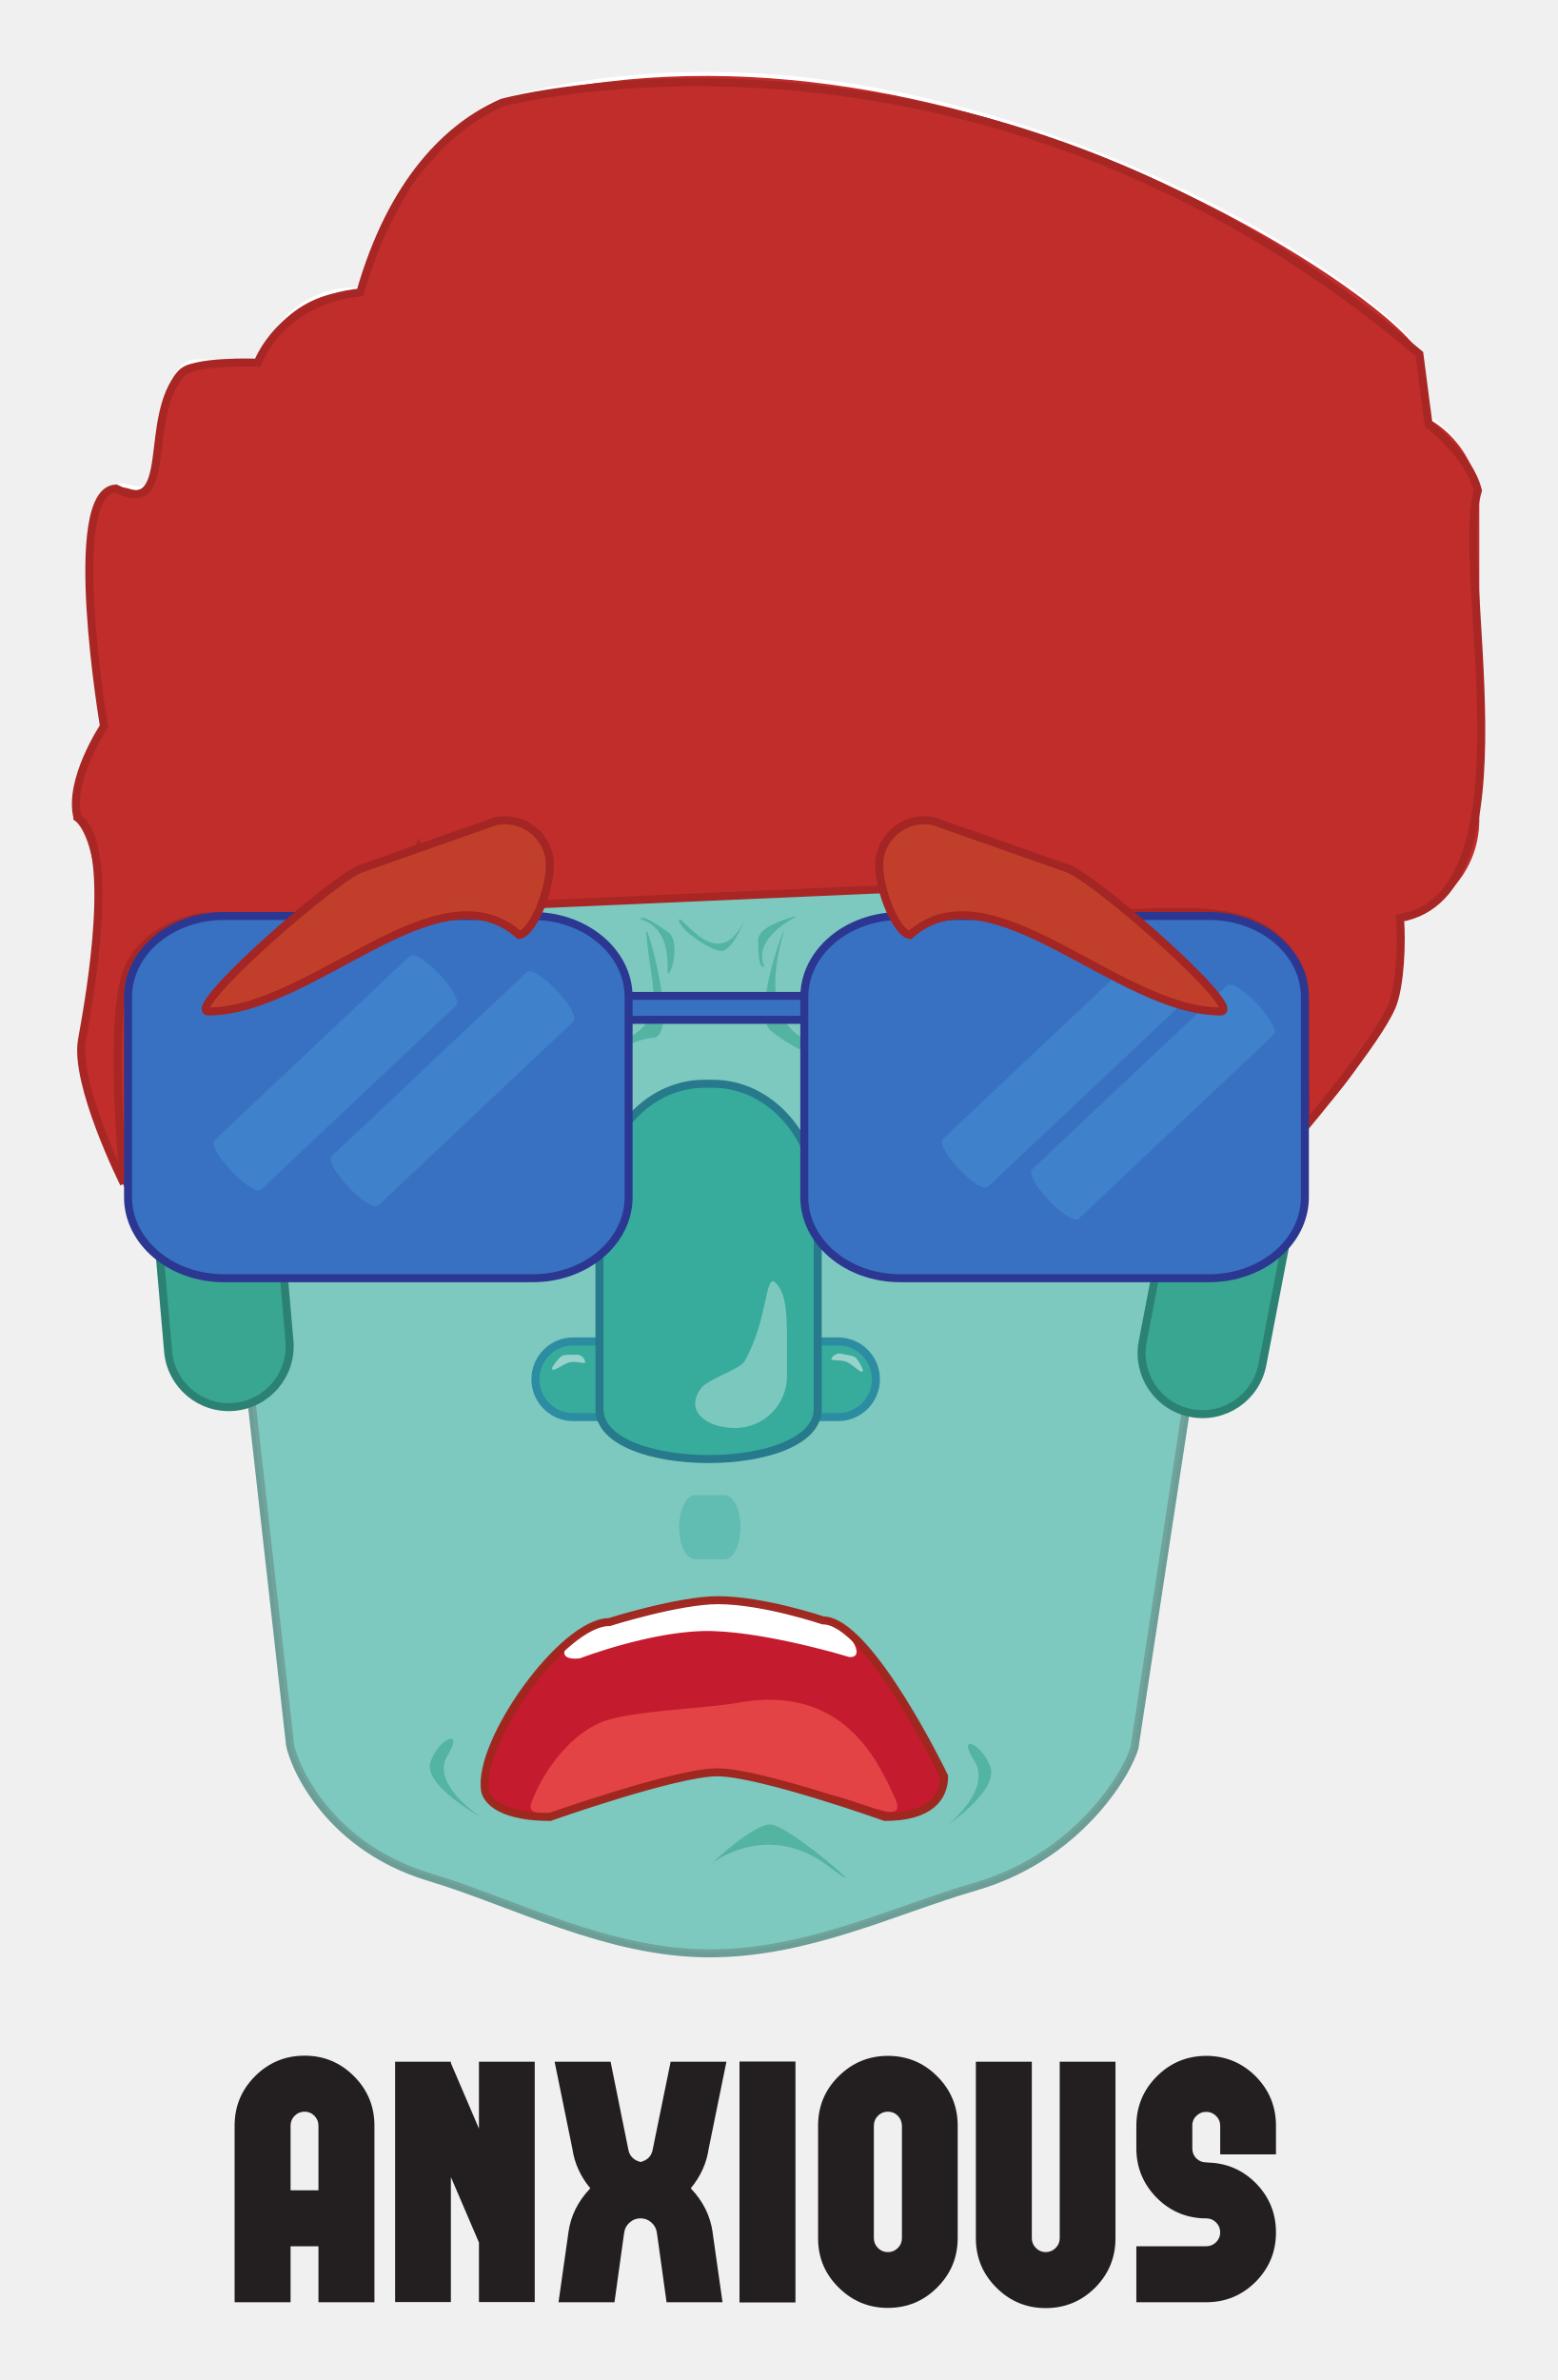
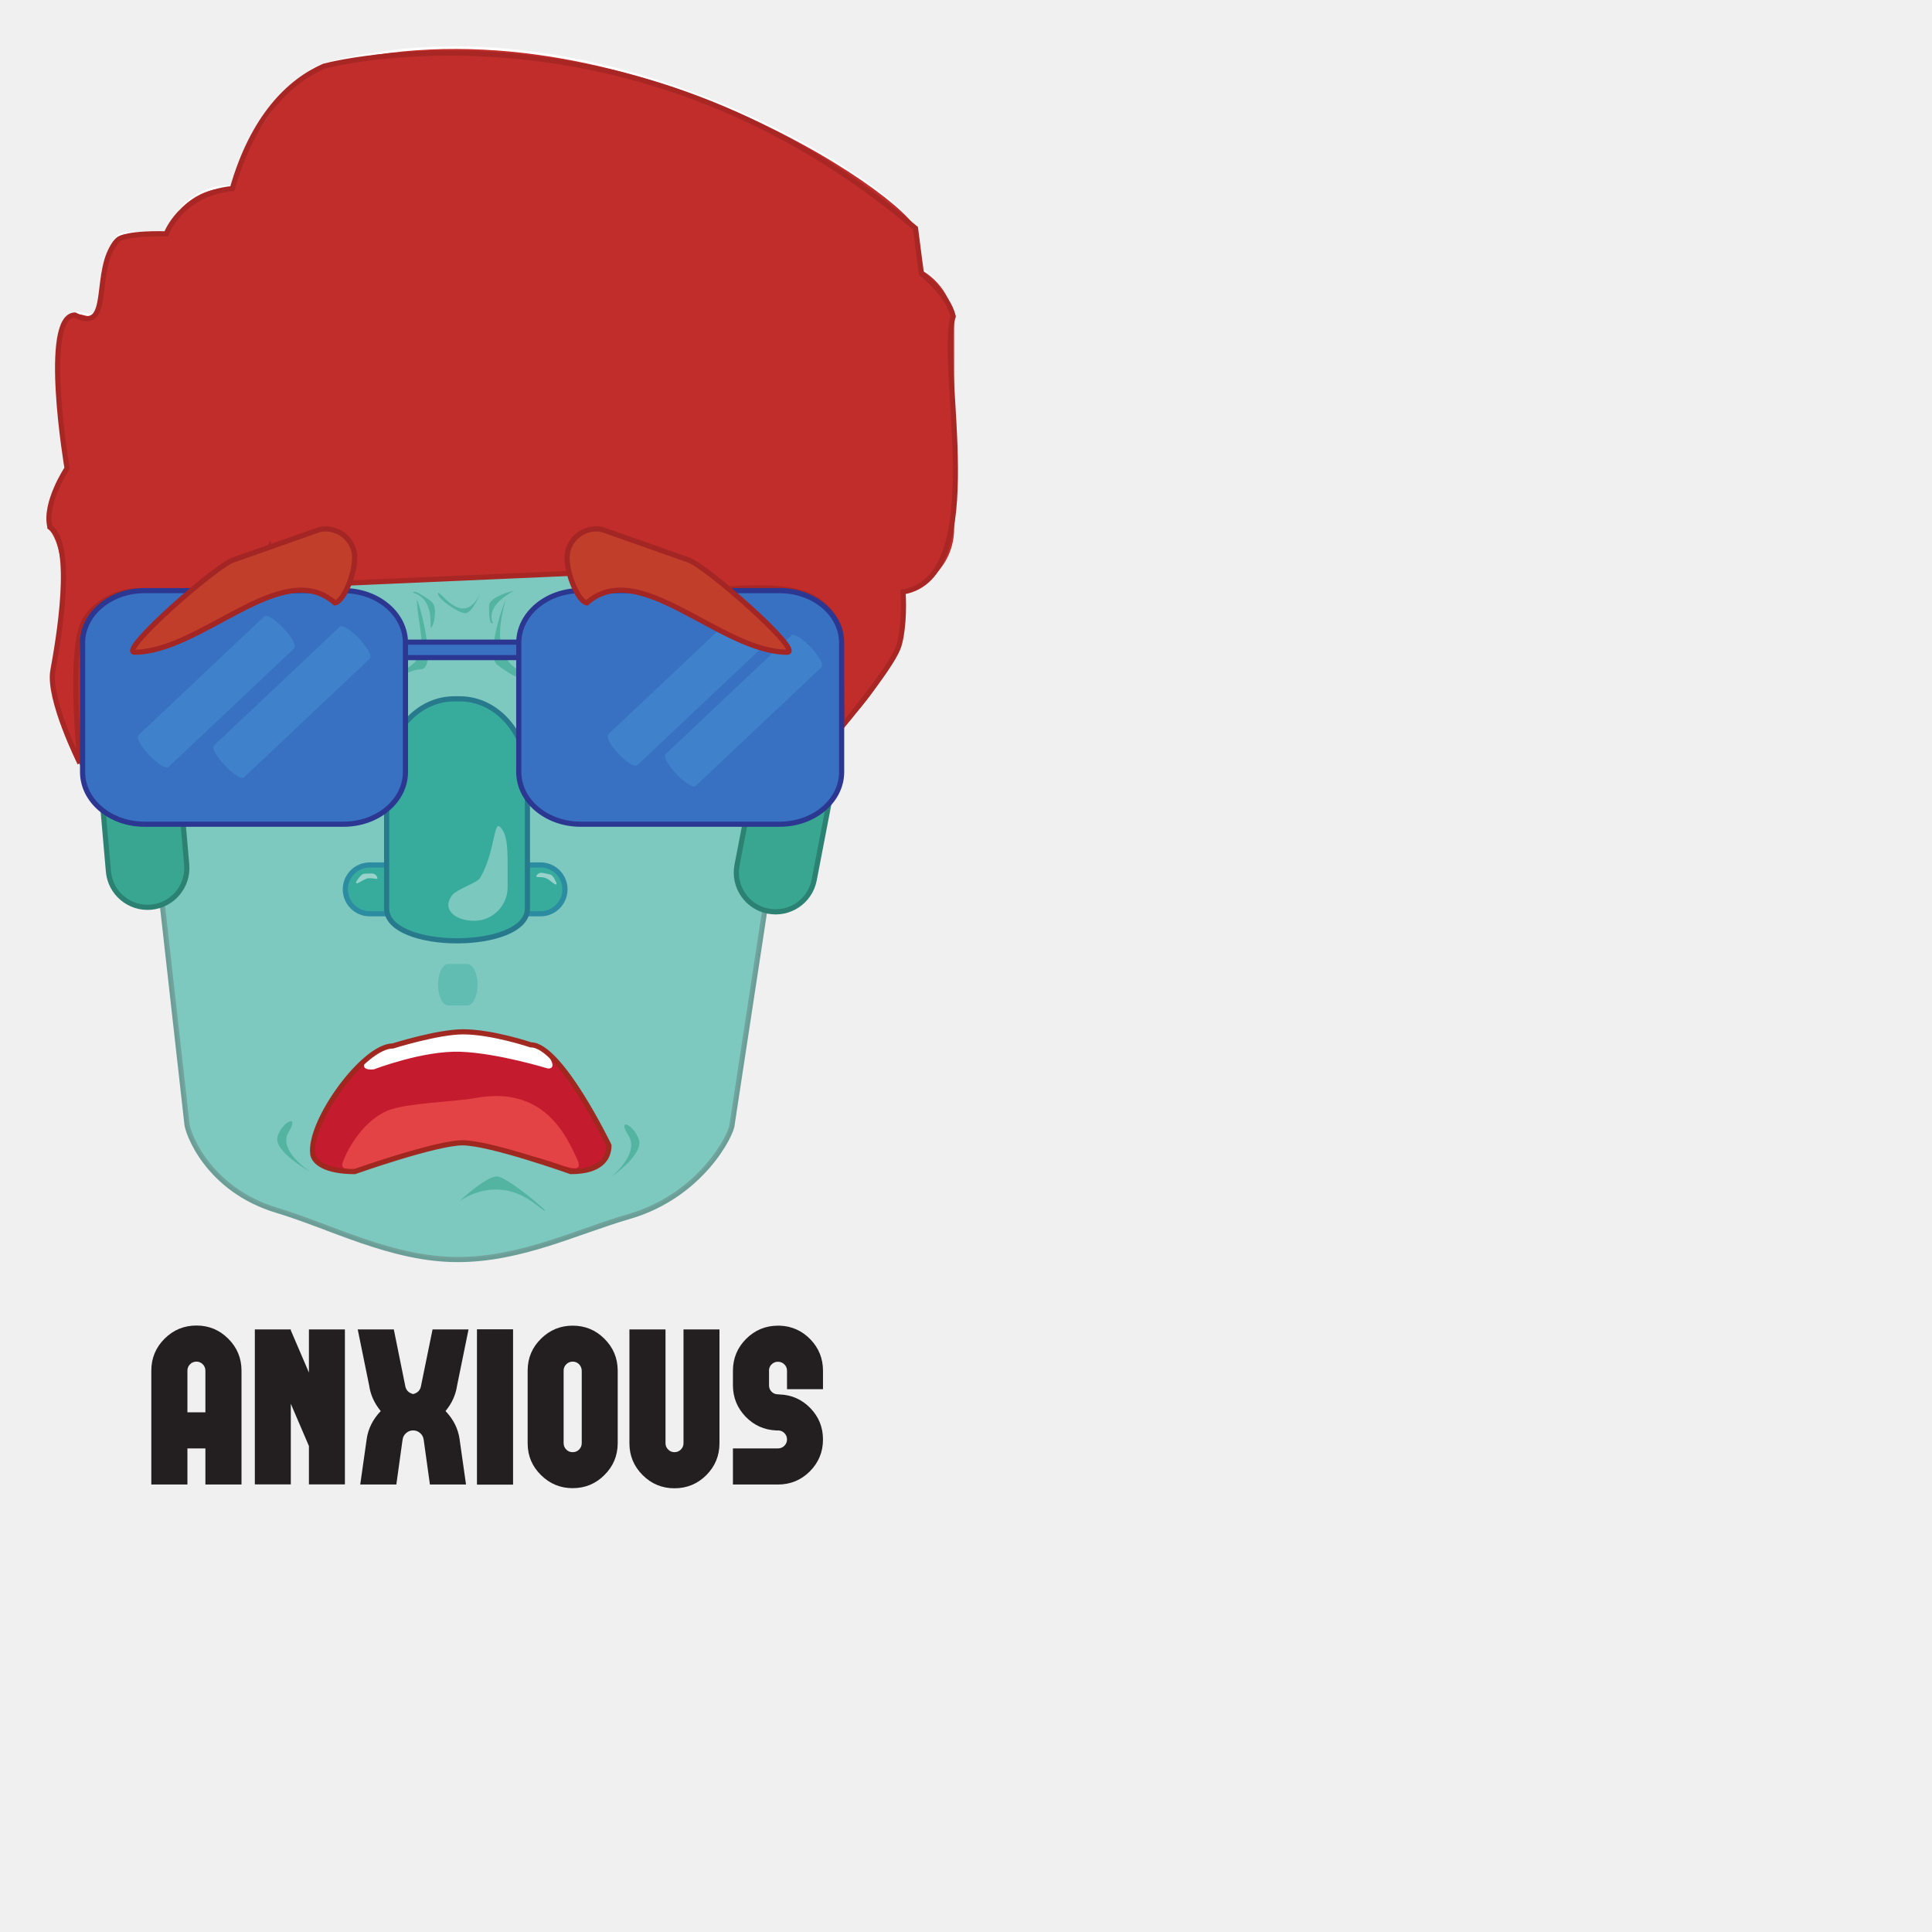
- <svg xmlns="http://www.w3.org/2000/svg" id="svg5000" width="259.921" height="397.167" viewBox="0 0 259.921 397.167">
+ <svg xmlns="http://www.w3.org/2000/svg" id="svg5000" viewBox="0 0 500 500">
  <defs id="defs5004">
    <clipPath id="clipPath5016">
      <path d="M 0,297.875 H 194.941 V 0 H 0 Z" id="path5014" />
    </clipPath>
    <clipPath id="clipPath5054">
      <path d="M 25.324,235.065 H 156.324 V 52.898 H 25.324 Z" id="path5052" />
    </clipPath>
    <clipPath id="clipPath5078">
      <path d="M 89.098,69.529 H 105.845 V 62.834 H 89.098 Z" id="path5076" />
    </clipPath>
    <clipPath id="clipPath5094">
      <path d="m 118.657,79.613 h 5.444 v -10.148 h -5.444 z" id="path5092" />
    </clipPath>
    <clipPath id="clipPath5162">
      <path d="m 53.812,80.253 h 6.422 v -9.829 h -6.422 z" id="path5160" />
    </clipPath>
    <clipPath id="clipPath5194">
      <path d="m 85.029,110.744 h 7.667 v -8.021 h -7.667 z" id="path5192" />
    </clipPath>
    <clipPath id="clipPath5218">
      <path d="M 87.025,137.525 H 98.529 V 119.148 H 87.025 Z" id="path5216" />
    </clipPath>
    <clipPath id="clipPath5234">
      <path d="m 69.118,128.332 h 4.146 v -1.903 h -4.146 z" id="path5232" />
    </clipPath>
    <clipPath id="clipPath5250">
      <path d="m 104.077,128.47 h 3.938 v -2.276 h -3.938 z" id="path5248" />
    </clipPath>
    <clipPath id="clipPath5338">
      <path d="m 95.731,181.385 h 8.537 v -15.729 h -8.537 z" id="path5336" />
    </clipPath>
    <clipPath id="clipPath5354">
      <path d="m 94.925,183.217 h 4.777 v -6.352 h -4.777 z" id="path5352" />
    </clipPath>
    <clipPath id="clipPath5370">
      <path d="m 74.518,181.364 h 8.523 v -15.55 h -8.523 z" id="path5368" />
    </clipPath>
    <clipPath id="clipPath5386">
      <path d="m 80.168,183.011 h 4.261 V 176.03 H 80.168 Z" id="path5384" />
    </clipPath>
    <clipPath id="clipPath5402">
      <path d="m 85.012,183.231 h 8.423 v -4.376 h -8.423 z" id="path5400" />
    </clipPath>
    <clipPath id="clipPath5446">
      <path d="m 41.418,176.322 h 30.491 v -29.42 H 41.418 Z" id="path5444" />
    </clipPath>
    <clipPath id="clipPath5462">
      <path d="m 26.752,178.322 h 30.491 v -29.42 H 26.752 Z" id="path5460" />
    </clipPath>
    <clipPath id="clipPath5478">
      <path d="m 129.085,174.656 h 30.492 v -29.421 h -30.492 z" id="path5476" />
    </clipPath>
    <clipPath id="clipPath5494">
      <path d="m 117.936,178.48 h 30.311 v -29.228 h -30.311 z" id="path5492" />
    </clipPath>
    <clipPath id="clipPath5526">
      <path d="M 66.424,85.138 H 112.352 V 70.919 H 66.424 Z" id="path5524" />
    </clipPath>
    <clipPath id="clipPath5546">
      <path d="M 60.164,98.1 H 118.696 V 69.971 H 60.164 Z" id="path5544" />
    </clipPath>
  </defs>
  <g id="g5008" transform="matrix(1.33333 0 0 -1.33333 0 397.167)">
    <g id="g5010">
      <g id="g5012" clipPath="url(#clipPath5016)">
        <g id="g5018" transform="translate(39.868 23.746)">
          <path d="m 0,0 v 8.081 c 0,0.488 -0.17,0.903 -0.512,1.245 -0.342,0.342 -0.75,0.513 -1.22,0.513 -0.489,0 -0.905,-0.171 -1.247,-0.513 C -3.32,8.984 -3.49,8.569 -3.49,8.081 V 0 Z m -1.732,16.846 c 2.408,0 4.466,-0.855 6.175,-2.564 1.709,-1.709 2.565,-3.776 2.565,-6.201 V -14.014 H 0 v 7.007 h -3.49 v -7.007 h -7.008 V 8.081 c 0,2.425 0.855,4.492 2.564,6.201 1.709,1.709 3.776,2.564 6.202,2.564" id="path5020" fill="#231f20" />
        </g>
        <g id="g5022" transform="translate(66.944 39.835)">
          <path d="m 0,0 v -30.078 h -6.982 v 7.446 l -3.516,8.203 V -30.078 H -17.48 V 0 h 6.982 v -0.171 l 3.516,-8.203 V 0 Z" id="path5024" fill="#231f20" />
        </g>
        <g id="g5026" transform="translate(89.233 18.326)">
          <path d="m 0,0 1.221,-8.594 h -7.006 l -1.172,8.423 -0.049,0.317 C -7.072,0.635 -7.299,1.05 -7.689,1.392 -8.08,1.733 -8.52,1.904 -9.008,1.904 H -9.082 C -9.57,1.904 -10.01,1.733 -10.4,1.392 -10.791,1.05 -11.02,0.635 -11.084,0.146 l -0.049,-0.317 -1.172,-8.423 h -7.006 L -18.09,0 l 0.024,0.195 c 0.293,2.051 1.205,3.873 2.734,5.469 -1.236,1.497 -1.986,3.149 -2.246,4.956 l -2.221,10.889 h 7.006 l 2.197,-10.864 c 0.131,-0.896 0.651,-1.457 1.563,-1.685 0.894,0.228 1.408,0.789 1.539,1.685 l 2.221,10.864 H 1.709 L -0.512,10.62 C -0.773,8.813 -1.521,7.161 -2.758,5.664 -1.229,4.068 -0.316,2.246 -0.023,0.195 Z" id="path5028" fill="#231f20" />
        </g>
        <path d="m 99.585,9.708 h -7.006 v 30.151 h 7.006 z" id="path5030" fill="#231f20" />
        <g id="g5032" transform="translate(112.915 31.827)">
          <path d="M 0,0 C -0.016,0.488 -0.188,0.903 -0.512,1.245 -0.854,1.587 -1.27,1.758 -1.758,1.758 -2.246,1.758 -2.66,1.587 -3.002,1.245 -3.344,0.903 -3.516,0.488 -3.516,0 v -14.063 c 0,-0.488 0.172,-0.903 0.514,-1.245 0.342,-0.341 0.756,-0.512 1.244,-0.512 0.488,0 0.904,0.171 1.246,0.512 0.342,0.342 0.512,0.757 0.512,1.245 z m 6.982,-14.111 c -0.015,-2.41 -0.878,-4.46 -2.587,-6.153 -1.694,-1.693 -3.745,-2.539 -6.153,-2.539 -2.392,0 -4.443,0.846 -6.152,2.539 -1.709,1.676 -2.572,3.711 -2.588,6.104 V 0.073 c 0.016,2.408 0.879,4.451 2.588,6.128 1.709,1.693 3.76,2.539 6.152,2.539 C 0.65,8.74 2.701,7.894 4.395,6.201 6.104,4.508 6.967,2.457 6.982,0.049 Z" id="path5034" fill="#231f20" />
        </g>
        <g id="g5036" transform="translate(139.65 39.835)">
          <path d="m 0,0 v -22.095 c 0,-2.409 -0.848,-4.468 -2.539,-6.176 -1.709,-1.709 -3.777,-2.564 -6.201,-2.564 -2.41,0 -4.469,0.855 -6.178,2.564 -1.709,1.708 -2.562,3.767 -2.562,6.176 V 0 h 7.005 v -22.095 c 0,-0.472 0.172,-0.879 0.514,-1.22 0.342,-0.342 0.748,-0.513 1.221,-0.513 0.488,0 0.902,0.171 1.244,0.513 0.342,0.341 0.514,0.748 0.514,1.22 l 0,22.095 z" id="path5038" fill="#231f20" />
        </g>
        <g id="g5040" transform="translate(151.32 40.567)">
          <path d="m 0,0 c 2.344,-0.082 4.336,-0.969 5.98,-2.661 1.627,-1.693 2.442,-3.72 2.442,-6.079 v -3.589 H 1.439 v 3.589 c 0,0.471 -0.169,0.879 -0.511,1.22 -0.342,0.342 -0.758,0.513 -1.246,0.513 -0.424,0 -0.789,-0.131 -1.098,-0.39 -0.049,-0.034 -0.09,-0.074 -0.123,-0.123 H -1.563 C -1.596,-7.553 -1.629,-7.593 -1.66,-7.642 H -1.686 C -1.719,-7.69 -1.742,-7.731 -1.758,-7.764 v -0.024 h -0.025 c -0.033,-0.049 -0.057,-0.09 -0.072,-0.122 0.015,0.015 0.015,0.008 0,-0.025 -0.034,-0.048 -0.059,-0.089 -0.075,-0.122 L -1.953,-8.13 -1.979,-8.228 -2.002,-8.325 -2.027,-8.398 c 0,-0.017 -0.008,-0.049 -0.024,-0.098 v -0.073 -0.171 -2.857 c 0,-0.488 0.17,-0.903 0.512,-1.245 0.342,-0.326 0.748,-0.488 1.221,-0.488 L 0,-13.354 c 2.344,-0.083 4.336,-0.969 5.98,-2.662 1.627,-1.693 2.442,-3.719 2.442,-6.079 0,-2.409 -0.846,-4.468 -2.539,-6.176 -1.709,-1.709 -3.776,-2.564 -6.201,-2.564 h -8.741 v 7.007 h 8.741 c 0.488,0 0.904,0.171 1.246,0.513 0.342,0.341 0.511,0.748 0.511,1.22 0,0.489 -0.169,0.904 -0.511,1.245 -0.342,0.342 -0.758,0.513 -1.246,0.513 H -0.66 c -2.328,0.098 -4.305,0.984 -5.932,2.661 -1.629,1.693 -2.451,3.711 -2.467,6.055 v 2.905 c 0.016,2.408 0.871,4.459 2.565,6.153 1.691,1.692 3.742,2.546 6.152,2.563 z" id="path5042" fill="#231f20" />
        </g>
        <g id="g5044" transform="translate(142.102 79.755)">
          <path d="m 0,0 c 0,-1.722 -5.855,-13.763 -20.023,-17.862 -10.176,-2.946 -20.922,-8.337 -33.254,-8.337 -12.804,0 -24.652,6.425 -35.042,9.527 -13.552,4.046 -17.522,15.295 -17.522,16.97 l -10.436,92.887 c 0,5.919 5.333,48.824 16.872,50.015 0,0 36.331,11.611 48.333,11.611 11.613,0 46.128,-11.611 46.128,-11.611 C 8.389,133.077 13.723,95.828 13.723,89.909 Z" id="path5046" fill="#fff" />
        </g>
        <g id="g5048">
          <g id="g5066">
            <g clipPath="url(#clipPath5054)" id="g5064" opacity="0.65">
              <g transform="translate(142.102 79.621)" id="g5058">
                <path d="m 0,0 c 0,-1.725 -5.855,-13.776 -20.023,-17.879 -10.176,-2.947 -20.922,-8.344 -33.254,-8.344 -12.804,0 -24.652,6.43 -35.042,9.536 -13.552,4.048 -17.522,15.308 -17.522,16.985 l -10.436,92.967 c 0,5.924 5.333,48.866 16.872,50.058 0,0 36.331,11.621 48.333,11.621 11.613,0 46.128,-11.62 46.128,-11.62 C 8.389,133.192 13.723,95.911 13.723,89.986 Z" id="path5056" fill="#37ab9c" />
              </g>
              <g transform="translate(142.102 79.621)" id="g5062">
                <path d="m 0,0 c 0,-1.725 -5.855,-13.776 -20.023,-17.879 -10.176,-2.947 -20.922,-8.344 -33.254,-8.344 -12.804,0 -24.652,6.43 -35.042,9.536 -13.552,4.048 -17.522,15.308 -17.522,16.985 l -10.436,92.967 c 0,5.924 5.333,48.866 16.872,50.058 0,0 36.331,11.621 48.333,11.621 11.613,0 46.128,-11.62 46.128,-11.62 C 8.389,133.192 13.723,95.911 13.723,89.986 Z" id="path5060" fill="none" stroke="#247167" strokeMiterlimit="10" />
              </g>
            </g>
          </g>
        </g>
        <g id="g5068" transform="translate(103.03 95.287)">
          <path d="m 0,0 c 0,0 -7.783,2.354 -13.43,2.355 -4.919,0 -13.32,-2.562 -13.32,-2.562 -5.771,0 -16.728,-14.916 -15.856,-21.012 0.212,-1.492 2.357,-3.357 8.128,-3.357 0,0 16.112,5.596 21.228,5.596 5.371,0 20.723,-5.596 20.723,-5.596 5.773,0 7.403,2.564 7.403,5.037 C 14.876,-19.539 5.772,0 0,0" id="path5070" fill="#c51b2e" />
        </g>
        <g id="g5072">
          <g id="g5086">
            <g clipPath="url(#clipPath5078)" id="g5084" opacity="0.61">
              <g transform="translate(89.098 64.654)" id="g5082">
                <path d="M 0,0 C 0,0 6.979,5.502 14.665,-0.377 21.472,-5.583 9.61,4.98 7.278,4.874 5.029,4.771 0,0 0,0" id="path5080" fill="#38a690" />
              </g>
            </g>
          </g>
        </g>
        <g id="g5088">
          <g id="g5102">
            <g clipPath="url(#clipPath5094)" id="g5100" opacity="0.61">
              <g transform="translate(118.657 69.465)" id="g5098">
                <path d="m 0,0 c 0,0 5.596,4.449 3.314,8.035 -2.28,3.586 1.011,2.123 2.02,-0.79 C 6.345,4.332 0,0 0,0" id="path5096" fill="#38a690" />
              </g>
            </g>
          </g>
        </g>
        <g id="g5104" transform="translate(158.034 127.068)">
          <path d="m 0,0 c -0.798,-4.135 -4.795,-6.842 -8.93,-6.045 -4.135,0.797 -6.842,4.795 -6.046,8.93 l 3.216,16.693 c 0.797,4.135 4.795,6.842 8.93,6.045 4.136,-0.797 6.843,-4.795 6.045,-8.93 z" id="path5106" fill="#38a690" />
        </g>
        <g id="g5108" transform="translate(158.034 127.068)">
          <path d="m 0,0 c -0.798,-4.135 -4.795,-6.842 -8.93,-6.045 -4.135,0.797 -6.842,4.795 -6.046,8.93 l 3.216,16.693 c 0.797,4.135 4.795,6.842 8.93,6.045 4.136,-0.797 6.843,-4.795 6.045,-8.93 z" id="path5110" fill="none" stroke="#2c8272" strokeMiterlimit="10" />
        </g>
        <g id="g5112" transform="translate(36.237 130.05)">
          <path d="m 0,0 c 0.365,-4.195 -2.739,-7.893 -6.935,-8.258 -4.195,-0.365 -7.892,2.74 -8.257,6.936 l -1.475,16.935 c -0.364,4.196 2.74,7.893 6.936,8.258 4.195,0.365 7.892,-2.74 8.257,-6.935 z" id="path5114" fill="#38a690" />
        </g>
        <g id="g5116" transform="translate(36.237 130.05)">
          <path d="m 0,0 c 0.365,-4.195 -2.739,-7.893 -6.935,-8.258 -4.195,-0.365 -7.892,2.74 -8.257,6.936 l -1.475,16.935 c -0.364,4.196 2.74,7.893 6.936,8.258 4.195,0.365 7.892,-2.74 8.257,-6.935 z" id="path5118" fill="none" stroke="#2c8272" strokeMiterlimit="10" />
        </g>
        <g id="g5120" transform="translate(175.507 202.996)">
          <path d="m 0,0 c 0.293,-6.621 -4.838,-12.226 -11.458,-12.518 l -99.569,-4.401 c -6.62,-0.292 -12.226,4.837 -12.518,11.458 l -6.265,63.031 c -0.293,6.621 10.605,23.266 17,25 55.333,15 113.76,-25.49 115,-32 C 4.857,36.57 0,0 0,0" id="path5122" fill="#fff" />
        </g>
        <g id="g5124" transform="translate(61.696 211.565)">
          <path d="m 0,0 c 0,-6.628 -5.373,-12 -12,-12 h -25 c -6.627,0 -12,5.372 -12,12 0,0 -3.655,27.89 3.333,25.667 7.333,-2.333 2.04,15.666 8.667,15.666 h 25 c 6.627,0 12,-5.372 12,-12 z" id="path5126" fill="#fff" />
        </g>
        <g id="g5128" transform="translate(41.364 163.566)">
          <path d="m 0,0 c -7.667,-0.667 -3.706,-18 -10.334,-18 h -9.333 c -6.627,0 -11.222,19.887 -10.667,23 4.333,24.333 -1.333,28 -1.333,28 0,4.666 2.332,15.666 12,12 h 9.333 c 6.628,0 12,-5.373 12,-12 C 1.666,33 8.229,0.716 0,0" id="path5130" fill="#fff" />
        </g>
        <g id="g5132" transform="translate(161.363 152.398)">
          <path d="M 0,0 C 0,-3.773 -3.06,-6.833 -6.833,-6.833 -7.666,1.168 -12,6.061 -12,9.834 L -13.667,57 c 0,3.774 3.06,6.834 6.834,6.834 C -3.06,63.834 0,60.774 0,57 Z" id="path5134" fill="#fff" />
        </g>
        <g id="g5136" transform="translate(174.363 177.566)">
          <path d="m 0,0 c 1.667,-4 -10.038,-22 -16.666,-22 l -1.667,3.999 c -6.627,0 -12,5.372 -12,12 v 45 c 0,6.628 5.373,12 12,12 H -9 c 6.628,0 12,-5.372 12,-12 z" id="path5138" fill="#fff" />
        </g>
        <g id="g5140" transform="translate(184.696 196.232)">
          <path d="m 0,0 c 0,-6.628 -5.373,-12 -12,-12 h -15.667 c -6.628,0 -12,5.372 -12,12 v 39.333 c 0,6.628 5.372,12 12,12 H -12 c 6.627,0 12,-5.372 12,-12 z" id="path5142" fill="#fff" />
        </g>
        <g id="g5144" transform="translate(165.696 191.898)">
          <path d="m 0,0 c 0,-6.627 -5.373,-12 -12,-12 0,0 -15.049,-3.867 -15.667,0 -1.332,8.334 -12,5.373 -12,12 v 39.334 c 0,6.627 5.372,12 12,12 H -12 c 6.627,0 12,-5.373 12,-12 z" id="path5146" fill="#fff" />
        </g>
        <g id="g5148" transform="translate(58.696 246.565)">
          <path d="m 0,0 c 0,-6.628 -5.373,-12 -12,-12 h -2.333 c -6.628,0 -12,5.372 -12,12 v 3.333 c 0,6.628 5.372,12 12,12 H -12 c 6.627,0 12,-5.372 12,-12 z" id="path5150" fill="#fff" />
        </g>
        <g id="g5152" transform="translate(55.03 199.898)">
          <path d="m 0,0 c 0,-6.627 -5.373,-12 -12,-12 h -3.334 c -6.627,0 -12,5.373 -12,12 v 13.334 c 0,6.627 5.373,12 12,12 H -12 c 6.627,0 12,-5.373 12,-12 z" id="path5154" fill="#fff" />
        </g>
        <g id="g5156">
          <g id="g5170">
            <g clipPath="url(#clipPath5162)" id="g5168" opacity="0.61">
              <g transform="translate(60.233 70.424)" id="g5166">
                <path d="M 0,0 C 0,0 -6.422,4.113 -4.21,7.732 -1.997,11.353 -5.467,9.77 -6.348,6.867 -7.229,3.965 0,0 0,0" id="path5164" fill="#38a690" />
              </g>
            </g>
          </g>
        </g>
        <g id="g5172" transform="translate(109.66 125.25)">
          <path d="m 0,0 c 0,-2.616 -2.121,-4.736 -4.736,-4.736 h -2.916 c -2.616,0 -4.737,2.12 -4.737,4.736 0,2.616 2.121,4.736 4.737,4.736 h 2.916 C -2.121,4.736 0,2.616 0,0" id="path5174" fill="#37ab9c" />
        </g>
        <g id="g5176" transform="translate(109.66 125.25)">
          <path d="m 0,0 c 0,-2.616 -2.121,-4.736 -4.736,-4.736 h -2.916 c -2.616,0 -4.737,2.12 -4.737,4.736 0,2.616 2.121,4.736 4.737,4.736 h 2.916 C -2.121,4.736 0,2.616 0,0 Z" id="path5178" fill="none" stroke="#2c8ca1" strokeMiterlimit="10" />
        </g>
        <g id="g5180" transform="translate(79.417 125.25)">
          <path d="m 0,0 c 0,-2.616 -2.121,-4.736 -4.736,-4.736 h -2.915 c -2.616,0 -4.737,2.12 -4.737,4.736 0,2.616 2.121,4.736 4.737,4.736 h 2.915 C -2.121,4.736 0,2.616 0,0" id="path5182" fill="#37ab9c" />
        </g>
        <g id="g5184" transform="translate(79.417 125.25)">
          <path d="m 0,0 c 0,-2.616 -2.121,-4.736 -4.736,-4.736 h -2.915 c -2.616,0 -4.737,2.12 -4.737,4.736 0,2.616 2.121,4.736 4.737,4.736 h 2.915 C -2.121,4.736 0,2.616 0,0 Z" id="path5186" fill="none" stroke="#2c8ca1" strokeMiterlimit="10" />
        </g>
        <g id="g5188">
          <g id="g5202">
            <g clipPath="url(#clipPath5194)" id="g5200" opacity="0.4">
              <g transform="translate(92.696 106.733)" id="g5198">
                <path d="m 0,0 c 0,-2.216 -0.888,-4.011 -1.982,-4.011 h -3.703 c -1.094,0 -1.982,1.795 -1.982,4.011 0,2.215 0.888,4.011 1.982,4.011 h 3.703 C -0.888,4.011 0,2.215 0,0" id="path5196" fill="#37ab9c" />
              </g>
            </g>
          </g>
        </g>
        <g id="g5204" transform="translate(102.373 121.52)">
          <path d="m 0,0 c 0,-8.345 -27.327,-8.345 -27.327,0 v 25.603 c 0,8.344 5.872,15.109 13.117,15.109 h 1.093 C -5.872,40.712 0,33.947 0,25.603 Z" id="path5206" fill="#37ab9c" />
        </g>
        <g id="g5208" transform="translate(102.373 121.52)">
          <path d="m 0,0 c 0,-8.345 -27.327,-8.345 -27.327,0 v 25.603 c 0,8.344 5.872,15.109 13.117,15.109 h 1.093 C -5.872,40.712 0,33.947 0,25.603 Z" id="path5210" fill="none" stroke="#27798c" strokeMiterlimit="10" />
        </g>
        <g id="g5212">
          <g id="g5226">
            <g clipPath="url(#clipPath5218)" id="g5224" opacity="0.34">
              <g transform="translate(98.53 125.648)" id="g5222">
                <path d="m 0,0 c 0,-3.59 -2.91,-6.5 -6.5,-6.5 -3.59,0 -6.412,2.135 -4.25,5 0.822,1.09 4.875,2.395 5.406,3.313 2.922,5.046 2.594,11.125 3.875,9.906 C -0.166,10.48 0,8.09 0,4.5 Z" id="path5220" fill="#fff" />
              </g>
            </g>
          </g>
        </g>
        <g id="g5228">
          <g id="g5242">
            <g clipPath="url(#clipPath5234)" id="g5240" opacity="0.48">
              <g transform="translate(73.264 127.393)" id="g5238">
                <path d="m 0,0 c 0.04,-0.297 -0.907,0.128 -1.816,0.006 -0.909,-0.121 -2.599,-1.632 -2.292,-0.625 0,0 0.866,1.421 1.459,1.5 0.372,0.051 1.432,0.049 1.432,0.049 C -0.624,1.009 -0.079,0.593 0,0" id="path5236" fill="#fff" />
              </g>
            </g>
          </g>
        </g>
        <g id="g5244">
          <g id="g5258">
            <g clipPath="url(#clipPath5250)" id="g5256" opacity="0.48">
              <g transform="translate(104.083 127.787)" id="g5254">
                <path d="m 0,0 c -0.094,-0.264 0.915,-0.045 1.786,-0.317 0.871,-0.272 2.257,-1.947 2.139,-0.976 0,0 -0.591,1.447 -1.159,1.625 -0.357,0.111 -1.4,0.299 -1.4,0.299 C 0.797,0.807 0.186,0.525 0,0" id="path5252" fill="#fff" />
              </g>
            </g>
          </g>
        </g>
        <g id="g5260" transform="translate(175.507 201.996)">
          <path d="m 0,0 c 0.293,-6.621 -4.838,-12.226 -11.458,-12.518 l -99.569,-4.401 c -6.62,-0.292 -12.226,4.837 -12.518,11.458 l -6.265,63.031 c -0.293,6.621 10.605,23.266 17,25 55.333,15 113.76,-25.49 115,-32 C 4.857,36.57 0,0 0,0" id="path5262" fill="#c02d2b" />
        </g>
        <g id="g5264" transform="translate(175.507 201.996)">
          <path d="m 0,0 c 0.293,-6.621 -4.838,-12.226 -11.458,-12.518 l -99.569,-4.401 c -6.62,-0.292 -12.226,4.837 -12.518,11.458 l -6.265,63.031 c -0.293,6.621 10.605,23.266 17,25 55.333,15 113.76,-25.49 115,-32 C 4.857,36.57 0,0 0,0 Z" id="path5266" fill="none" stroke="#c02d2b" strokeMiterlimit="10" />
        </g>
        <g id="g5268" transform="translate(61.696 210.565)">
          <path d="m 0,0 c 0,-6.628 -5.373,-12 -12,-12 h -25 c -6.627,0 -12,5.372 -12,12 0,0 -3.655,27.89 3.333,25.667 7.333,-2.333 2.04,15.666 8.667,15.666 h 25 c 6.627,0 12,-5.372 12,-12 z" id="path5270" fill="#c02d2b" />
        </g>
        <g id="g5272" transform="translate(61.696 210.565)">
          <path d="m 0,0 c 0,-6.628 -5.373,-12 -12,-12 h -25 c -6.627,0 -12,5.372 -12,12 0,0 -3.655,27.89 3.333,25.667 7.333,-2.333 2.04,15.666 8.667,15.666 h 25 c 6.627,0 12,-5.372 12,-12 z" id="path5274" fill="none" stroke="#c02d2b" strokeMiterlimit="10" />
        </g>
        <g id="g5276" transform="translate(41.364 162.566)">
          <path d="m 0,0 c -7.667,-0.667 -3.706,-18 -10.334,-18 h -9.333 c -6.627,0 -11.222,19.887 -10.667,23 4.333,24.333 -1.333,28 -1.333,28 0,4.666 2.332,15.666 12,12 h 9.333 c 6.628,0 12,-5.373 12,-12 C 1.666,33 8.229,0.716 0,0" id="path5278" fill="#c02d2b" />
        </g>
        <g id="g5280" transform="translate(41.364 162.566)">
          <path d="m 0,0 c -7.667,-0.667 -3.706,-18 -10.334,-18 h -9.333 c -6.627,0 -11.222,19.887 -10.667,23 4.333,24.333 -1.333,28 -1.333,28 0,4.666 2.332,15.666 12,12 h 9.333 c 6.628,0 12,-5.373 12,-12 C 1.666,33 8.229,0.716 0,0 Z" id="path5282" fill="none" stroke="#c02d2b" strokeMiterlimit="10" />
        </g>
        <g id="g5284" transform="translate(161.363 151.398)">
          <path d="M 0,0 C 0,-3.773 -3.06,-6.833 -6.833,-6.833 -7.666,1.168 -12,6.061 -12,9.834 L -13.667,57 c 0,3.774 3.06,6.834 6.834,6.834 C -3.06,63.834 0,60.774 0,57 Z" id="path5286" fill="#c02d2b" />
        </g>
        <g id="g5288" transform="translate(161.363 151.398)">
          <path d="M 0,0 C 0,-3.773 -3.06,-6.833 -6.833,-6.833 -7.666,1.168 -12,6.061 -12,9.834 L -13.667,57 c 0,3.774 3.06,6.834 6.834,6.834 C -3.06,63.834 0,60.774 0,57 Z" id="path5290" fill="none" stroke="#c02d2b" strokeMiterlimit="10" />
        </g>
        <g id="g5292" transform="translate(174.363 176.566)">
          <path d="m 0,0 c 1.667,-4 -10.038,-22 -16.666,-22 l -1.667,3.999 c -6.627,0 -12,5.372 -12,12 v 45 c 0,6.628 5.373,12 12,12 H -9 c 6.628,0 12,-5.372 12,-12 z" id="path5294" fill="#c02d2b" />
        </g>
        <g id="g5296" transform="translate(174.363 176.566)">
          <path d="m 0,0 c 1.667,-4 -10.038,-22 -16.666,-22 l -1.667,3.999 c -6.627,0 -12,5.372 -12,12 v 45 c 0,6.628 5.373,12 12,12 H -9 c 6.628,0 12,-5.372 12,-12 z" id="path5298" fill="none" stroke="#c02d2b" strokeMiterlimit="10" />
        </g>
        <g id="g5300" transform="translate(184.696 195.232)">
          <path d="m 0,0 c 0,-6.628 -5.373,-12 -12,-12 h -15.667 c -6.628,0 -12,5.372 -12,12 v 39.333 c 0,6.628 5.372,12 12,12 H -12 c 6.627,0 12,-5.372 12,-12 z" id="path5302" fill="#c02d2b" />
        </g>
        <g id="g5304" transform="translate(184.696 195.232)">
          <path d="m 0,0 c 0,-6.628 -5.373,-12 -12,-12 h -15.667 c -6.628,0 -12,5.372 -12,12 v 39.333 c 0,6.628 5.372,12 12,12 H -12 c 6.627,0 12,-5.372 12,-12 z" id="path5306" fill="none" stroke="#c02d2b" strokeMiterlimit="10" />
        </g>
        <g id="g5308" transform="translate(165.696 190.898)">
          <path d="m 0,0 c 0,-6.627 -5.373,-12 -12,-12 0,0 -15.049,-3.867 -15.667,0 -1.332,8.334 -12,5.373 -12,12 v 39.334 c 0,6.627 5.372,12 12,12 H -12 c 6.627,0 12,-5.373 12,-12 z" id="path5310" fill="#c02d2b" />
        </g>
        <g id="g5312" transform="translate(165.696 190.898)">
          <path d="m 0,0 c 0,-6.627 -5.373,-12 -12,-12 0,0 -15.049,-3.867 -15.667,0 -1.332,8.334 -12,5.373 -12,12 v 39.334 c 0,6.627 5.372,12 12,12 H -12 c 6.627,0 12,-5.373 12,-12 z" id="path5314" fill="none" stroke="#c02d2b" strokeMiterlimit="10" />
        </g>
        <g id="g5316" transform="translate(58.696 245.565)">
          <path d="m 0,0 c 0,-6.628 -5.373,-12 -12,-12 h -2.333 c -6.628,0 -12,5.372 -12,12 v 3.333 c 0,6.628 5.372,12 12,12 H -12 c 6.627,0 12,-5.372 12,-12 z" id="path5318" fill="#c02d2b" />
        </g>
        <g id="g5320" transform="translate(58.696 245.565)">
          <path d="m 0,0 c 0,-6.628 -5.373,-12 -12,-12 h -2.333 c -6.628,0 -12,5.372 -12,12 v 3.333 c 0,6.628 5.372,12 12,12 H -12 c 6.627,0 12,-5.372 12,-12 z" id="path5322" fill="none" stroke="#c02d2b" strokeMiterlimit="10" />
        </g>
        <g id="g5324" transform="translate(55.03 198.898)">
          <path d="m 0,0 c 0,-6.627 -5.373,-12 -12,-12 h -3.334 c -6.627,0 -12,5.373 -12,12 v 13.334 c 0,6.627 5.373,12 12,12 H -12 c 6.627,0 12,-5.373 12,-12 z" id="path5326" fill="#c02d2b" />
        </g>
        <g id="g5328" transform="translate(55.03 198.898)">
          <path d="m 0,0 c 0,-6.627 -5.373,-12 -12,-12 h -3.334 c -6.627,0 -12,5.373 -12,12 v 13.334 c 0,6.627 5.373,12 12,12 H -12 c 6.627,0 12,-5.373 12,-12 z" id="path5330" fill="none" stroke="#c02d2b" strokeMiterlimit="10" />
        </g>
        <g id="g5332">
          <g id="g5346">
            <g clipPath="url(#clipPath5338)" id="g5344" opacity="0.61">
              <g transform="translate(98.097 181.2)" id="g5342">
                <path d="m 0,0 c 0.514,1.813 -4.173,-10.221 -1.579,-12.343 2.75,-2.25 7.366,-4.44 7.75,-2.375 -7.125,1.5 -8.5,6.5 -6.171,14.718" id="path5340" fill="#38a690" />
              </g>
            </g>
          </g>
        </g>
        <g id="g5348">
          <g id="g5362">
            <g clipPath="url(#clipPath5354)" id="g5360" opacity="0.61">
              <g transform="translate(98.941 183.007)" id="g5358">
                <path d="m 0,0 c -0.686,-0.211 -4.037,-1.221 -4.017,-2.749 0.022,-1.621 0.03,-3.682 0.76,-3.359 C -5.151,-1.713 3.266,1.01 0,0" id="path5356" fill="#38a690" />
              </g>
            </g>
          </g>
        </g>
        <g id="g5364">
          <g id="g5378">
            <g clipPath="url(#clipPath5370)" id="g5376" opacity="0.61">
              <g transform="translate(80.911 181.2)" id="g5374">
                <path d="m 0,0 c -0.115,1.88 4.201,-13.018 0.856,-13.218 -3.344,-0.2 -6.866,-3.565 -7.25,-1.5 C 3.856,-12.093 0.481,-7.843 0,0" id="path5372" fill="#38a690" />
              </g>
            </g>
          </g>
        </g>
        <g id="g5380">
          <g id="g5394">
            <g clipPath="url(#clipPath5386)" id="g5392" opacity="0.61">
              <g transform="translate(84.018 176.565)" id="g5390">
                <path d="M 0,0 C 0.271,0.532 0.95,3.741 -0.403,4.666 -1.837,5.646 -3.648,6.904 -3.85,6.278 1.257,4.697 -1.283,-2.539 0,0" id="path5388" fill="#38a690" />
              </g>
            </g>
          </g>
        </g>
        <g id="g5396">
          <g id="g5410">
            <g clipPath="url(#clipPath5402)" id="g5408" opacity="0.59">
              <g transform="translate(93.435 183.231)" id="g5406">
                <path d="M 0,0 C 0,0 -1.698,-4.499 -3.185,-4.374 -4.671,-4.249 -8.602,-1.5 -8.417,-0.5 -8.23,0.5 -3.334,-8 0,0" id="path5404" fill="#38a690" />
              </g>
            </g>
          </g>
        </g>
        <g id="g5412" transform="translate(15.518 149.732)">
          <path d="m 0,0 c 0,0 -6.25,12.5 -5.25,18 1,5.5 4.359,24.418 -0.57,27.834 C -7,50.5 -2.5,57.25 -2.5,57.25 c 0,0 -5,29.5 1.5,29.75 7.583,-3.834 3.202,8.803 8.208,14.416 1.476,1.655 9.542,1.334 9.542,1.334 0,0 2.833,7.791 12.833,8.791 4,14 11.107,20.824 17.75,23.75 4.625,1.25 61.5,13.875 114.847,-31.457 0.57,-4.584 1.153,-8.793 1.153,-8.793 0,0 5.087,-3.891 6.167,-8.291 -2.998,-9.584 7.373,-50.581 -9.75,-53.5 0.25,-3 0.046,-8.444 -1,-11 C 157.002,17.98 148,7.25 148,7.25 l -0.417,18.541 c 0,0 -1.643,5.878 -8.25,7.5 -7.202,1.767 -17.693,-0.242 -19.75,0.5 -2.766,1.245 -7,2.625 -9,4.125 -2.125,-1.125 -11.125,-0.875 -11.125,-0.875 L 47,34.75 c 0,0 -6.167,-0.459 -10.042,7.166 -1.375,-4.5 -7.375,-5.125 -7.375,-5.125 L 29.621,33.579 9.958,33.416 c 0,0 -6.75,-0.75 -9.375,-6.375 C -2.145,21.196 0,0 0,0" id="path5414" fill="none" stroke="#a82725" strokeMiterlimit="10" />
        </g>
        <g id="g5416" transform="translate(109.362 171.733)">
          <path d="m 0,0 c 0,-0.829 -0.672,-1.5 -1.5,-1.5 h -34.667 c -0.828,0 -1.5,0.671 -1.5,1.5 0,0.829 0.672,1.5 1.5,1.5 H -1.5 C -0.672,1.5 0,0.829 0,0" id="path5418" fill="#3871c1" />
        </g>
        <g id="g5420" transform="translate(109.362 171.733)">
          <path d="m 0,0 c 0,-0.829 -0.672,-1.5 -1.5,-1.5 h -34.667 c -0.828,0 -1.5,0.671 -1.5,1.5 0,0.829 0.672,1.5 1.5,1.5 H -1.5 C -0.672,1.5 0,0.829 0,0 Z" id="path5422" fill="none" stroke="#2c3792" strokeMiterlimit="10" />
        </g>
        <g id="g5424" transform="translate(163.361 148.035)">
          <path d="m 0,0 c 0,-5.598 -5.372,-10.137 -12,-10.137 h -38.667 c -6.627,0 -12,4.539 -12,10.137 v 25.061 c 0,5.597 5.373,10.136 12,10.136 H -12 c 6.628,0 12,-4.539 12,-10.136 z" id="path5426" fill="#3871c1" />
        </g>
        <g id="g5428" transform="translate(163.361 148.035)">
          <path d="m 0,0 c 0,-5.598 -5.372,-10.137 -12,-10.137 h -38.667 c -6.627,0 -12,4.539 -12,10.137 v 25.061 c 0,5.597 5.373,10.136 12,10.136 H -12 c 6.628,0 12,-4.539 12,-10.136 z" id="path5430" fill="none" stroke="#2c3792" strokeMiterlimit="10" />
        </g>
        <g id="g5432" transform="translate(78.696 148.035)">
          <path d="m 0,0 c 0,-5.598 -5.372,-10.137 -12,-10.137 h -38.667 c -6.627,0 -12,4.539 -12,10.137 v 25.061 c 0,5.597 5.373,10.136 12,10.136 H -12 c 6.628,0 12,-4.539 12,-10.136 z" id="path5434" fill="#3871c1" />
        </g>
        <g id="g5436" transform="translate(78.696 148.035)">
          <path d="m 0,0 c 0,-5.598 -5.372,-10.137 -12,-10.137 h -38.667 c -6.627,0 -12,4.539 -12,10.137 v 25.061 c 0,5.597 5.373,10.136 12,10.136 H -12 c 6.628,0 12,-4.539 12,-10.136 z" id="path5438" fill="none" stroke="#2c3792" strokeMiterlimit="10" />
        </g>
        <g id="g5440">
          <g id="g5454">
            <g clipPath="url(#clipPath5446)" id="g5452" opacity="0.26">
              <g transform="translate(47.403 147.028)" id="g5450">
                <path d="m 0,0 c -1.147,-1.082 -6.983,5.103 -5.837,6.187 l 24.358,22.98 c 1.148,1.082 6.985,-5.104 5.836,-6.186 z" id="path5448" fill="#50ade5" />
              </g>
            </g>
          </g>
        </g>
        <g id="g5456">
          <g id="g5470">
            <g clipPath="url(#clipPath5462)" id="g5468" opacity="0.26">
              <g transform="translate(32.737 149.028)" id="g5466">
                <path d="m 0,0 c -1.147,-1.082 -6.983,5.103 -5.837,6.187 l 24.358,22.98 c 1.148,1.082 6.985,-5.104 5.836,-6.186 z" id="path5464" fill="#50ade5" />
              </g>
            </g>
          </g>
        </g>
        <g id="g5472">
          <g id="g5486">
            <g clipPath="url(#clipPath5478)" id="g5484" opacity="0.26">
              <g transform="translate(135.07 145.361)" id="g5482">
                <path d="m 0,0 c -1.147,-1.082 -6.983,5.104 -5.837,6.186 l 24.358,22.982 c 1.148,1.081 6.985,-5.105 5.836,-6.186 z" id="path5480" fill="#50ade5" />
              </g>
            </g>
          </g>
        </g>
        <g id="g5488">
          <g id="g5502">
            <g clipPath="url(#clipPath5494)" id="g5500" opacity="0.26">
              <g transform="translate(123.736 149.382)" id="g5498">
                <path d="m 0,0 c -1.147,-1.081 -6.795,4.904 -5.648,5.987 l 24.357,22.982 c 1.148,1.081 6.797,-4.906 5.648,-5.988 z" id="path5496" fill="#50ade5" />
              </g>
            </g>
          </g>
        </g>
        <g id="g5504" transform="translate(152.776 171.278)">
          <path d="m 0,0 c -13.047,0.103 -28.693,18.57 -38.863,9.58 -1.863,0.259 -4.376,6.777 -3.739,9.842 0.637,3.063 3.638,5.03 6.703,4.392 l 16.494,-5.815 C -16.341,17.361 3.4,-0.026 0,0" id="path5506" fill="#c13f2a" />
        </g>
        <g id="g5508" transform="translate(152.776 171.278)">
          <path d="m 0,0 c -13.047,0.103 -28.693,18.57 -38.863,9.58 -1.863,0.259 -4.376,6.777 -3.739,9.842 0.637,3.063 3.638,5.03 6.703,4.392 l 16.494,-5.815 C -16.341,17.361 3.4,-0.026 0,0 Z" id="path5510" fill="none" stroke="#a32524" strokeMiterlimit="10" />
        </g>
        <g id="g5512" transform="translate(26.136 171.278)">
          <path d="m 0,0 c 13.047,0.103 28.693,18.57 38.863,9.58 1.863,0.259 4.376,6.777 3.739,9.842 -0.637,3.063 -3.638,5.03 -6.703,4.392 L 19.405,17.999 C 16.341,17.361 -3.4,-0.026 0,0" id="path5514" fill="#c13f2a" />
        </g>
        <g id="g5516" transform="translate(26.136 171.278)">
          <path d="m 0,0 c 13.047,0.103 28.693,18.57 38.863,9.58 1.863,0.259 4.376,6.777 3.739,9.842 -0.637,3.063 -3.638,5.03 -6.703,4.392 L 19.405,17.999 C 16.341,17.361 -3.4,-0.026 0,0 Z" id="path5518" fill="none" stroke="#a32524" strokeMiterlimit="10" />
        </g>
        <g id="g5520">
          <g id="g5534">
            <g clipPath="url(#clipPath5526)" id="g5532" opacity="0.67">
              <g transform="translate(92.185 84.732)" id="g5530">
                <path d="M 0,0 C -3.717,-0.697 -13.512,-0.952 -16.989,-2.438 -21.467,-4.35 -24.54,-9.379 -25.667,-12.5 -27.308,-17.045 -6.832,-8.333 -2,-8.333 l 11.333,-2.834 c 4.832,0 12.53,-5.051 10.5,-0.666 C 17.676,-7.174 13.333,2.5 0,0" id="path5528" fill="#f25651" />
              </g>
            </g>
          </g>
        </g>
        <g id="g5536" transform="translate(104.207 94.732)">
          <path d="m 0,0 c 0,0 -15.125,6.875 -30.603,-1.058 -0.61,-0.312 -1.395,-0.191 -2.105,-1.026 -1.76,-2.069 -0.5,-2.5 1.083,-2.333 0,0 9.5,3.667 16.75,3.417 7.25,-0.25 17,-3.251 17,-3.251 C 4.434,-4.35 1.816,-0.641 0,0" id="path5538" fill="#fff" />
        </g>
        <g id="g5540">
          <g id="g5554">
            <g clipPath="url(#clipPath5546)" id="g5552" opacity="0.98">
              <g transform="translate(103.03 95.07)" id="g5550">
                <path d="m 0,0 c 0,0 -7.491,2.528 -13.139,2.53 -4.918,0.001 -13.611,-2.738 -13.611,-2.738 -5.772,0 -16.436,-14.867 -15.564,-21.008 0.212,-1.503 2.356,-3.383 8.128,-3.383 0,0 15.783,5.586 20.936,5.586 5.335,0 21.014,-5.586 21.014,-5.586 5.773,0 7.403,2.584 7.403,5.075 C 15.167,-19.524 5.771,0 0,0 Z" id="path5548" fill="none" stroke="#9f261e" strokeMiterlimit="10" />
              </g>
            </g>
          </g>
        </g>
      </g>
    </g>
  </g>
</svg>
